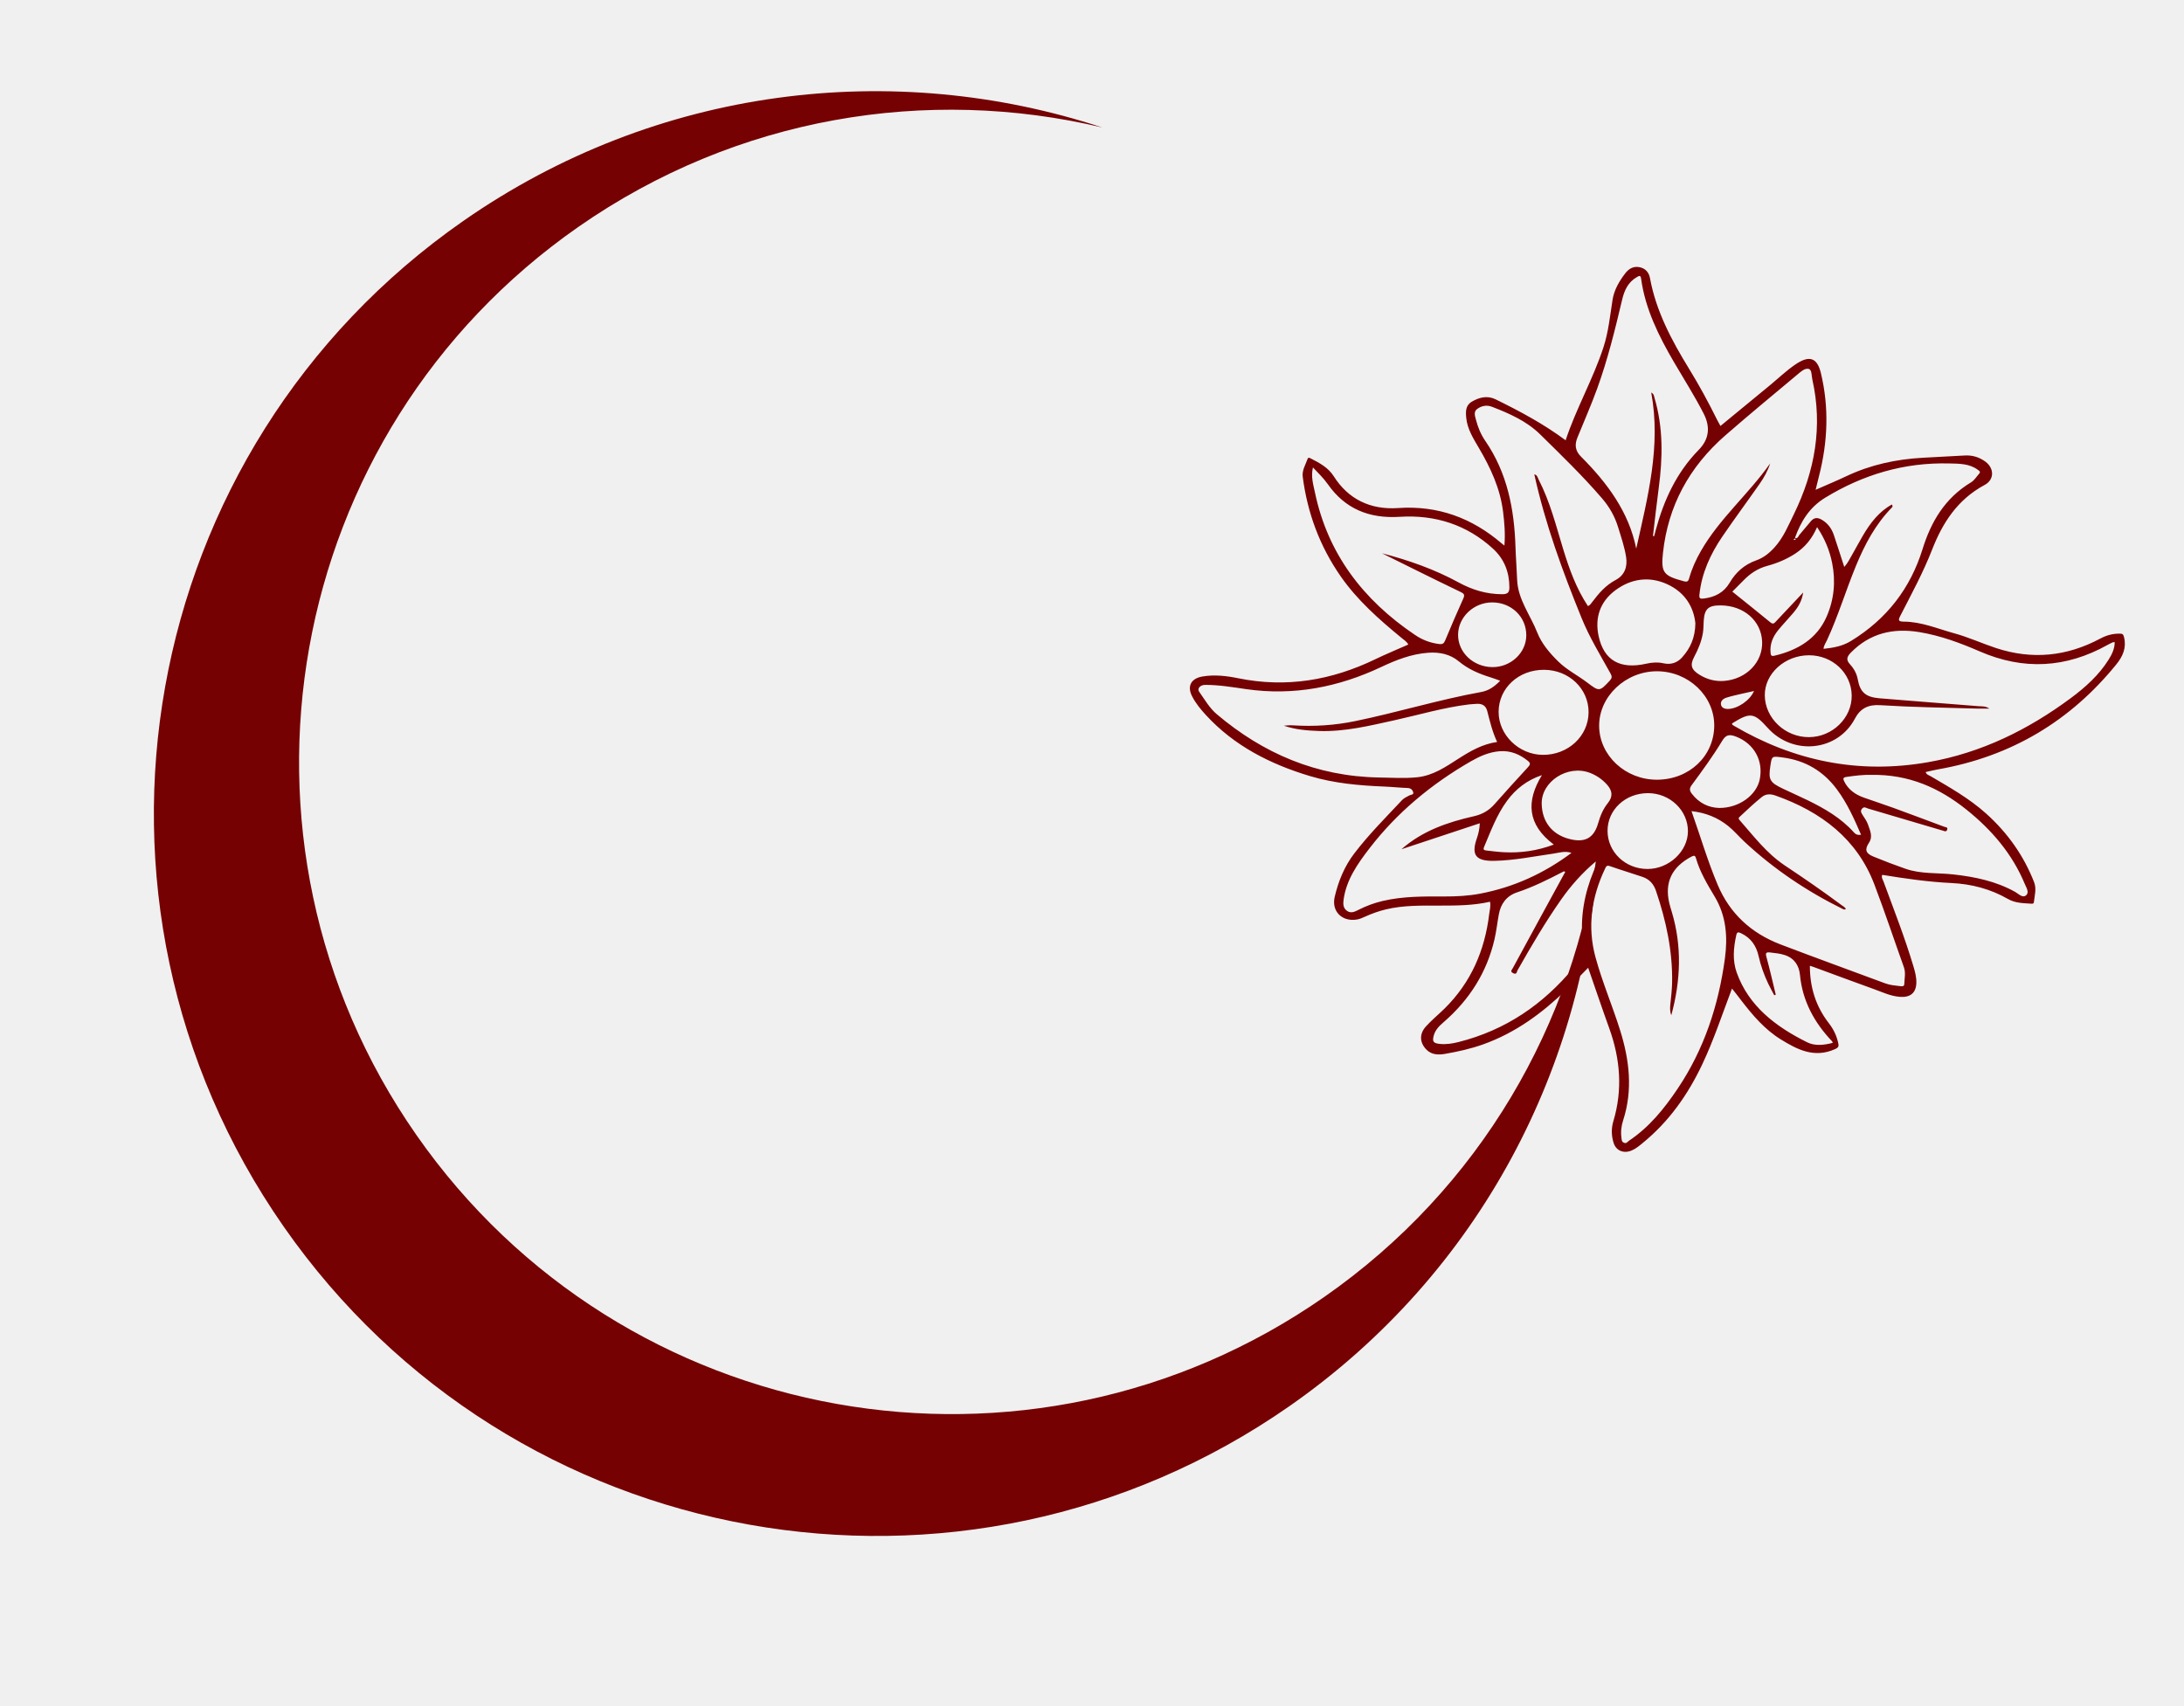
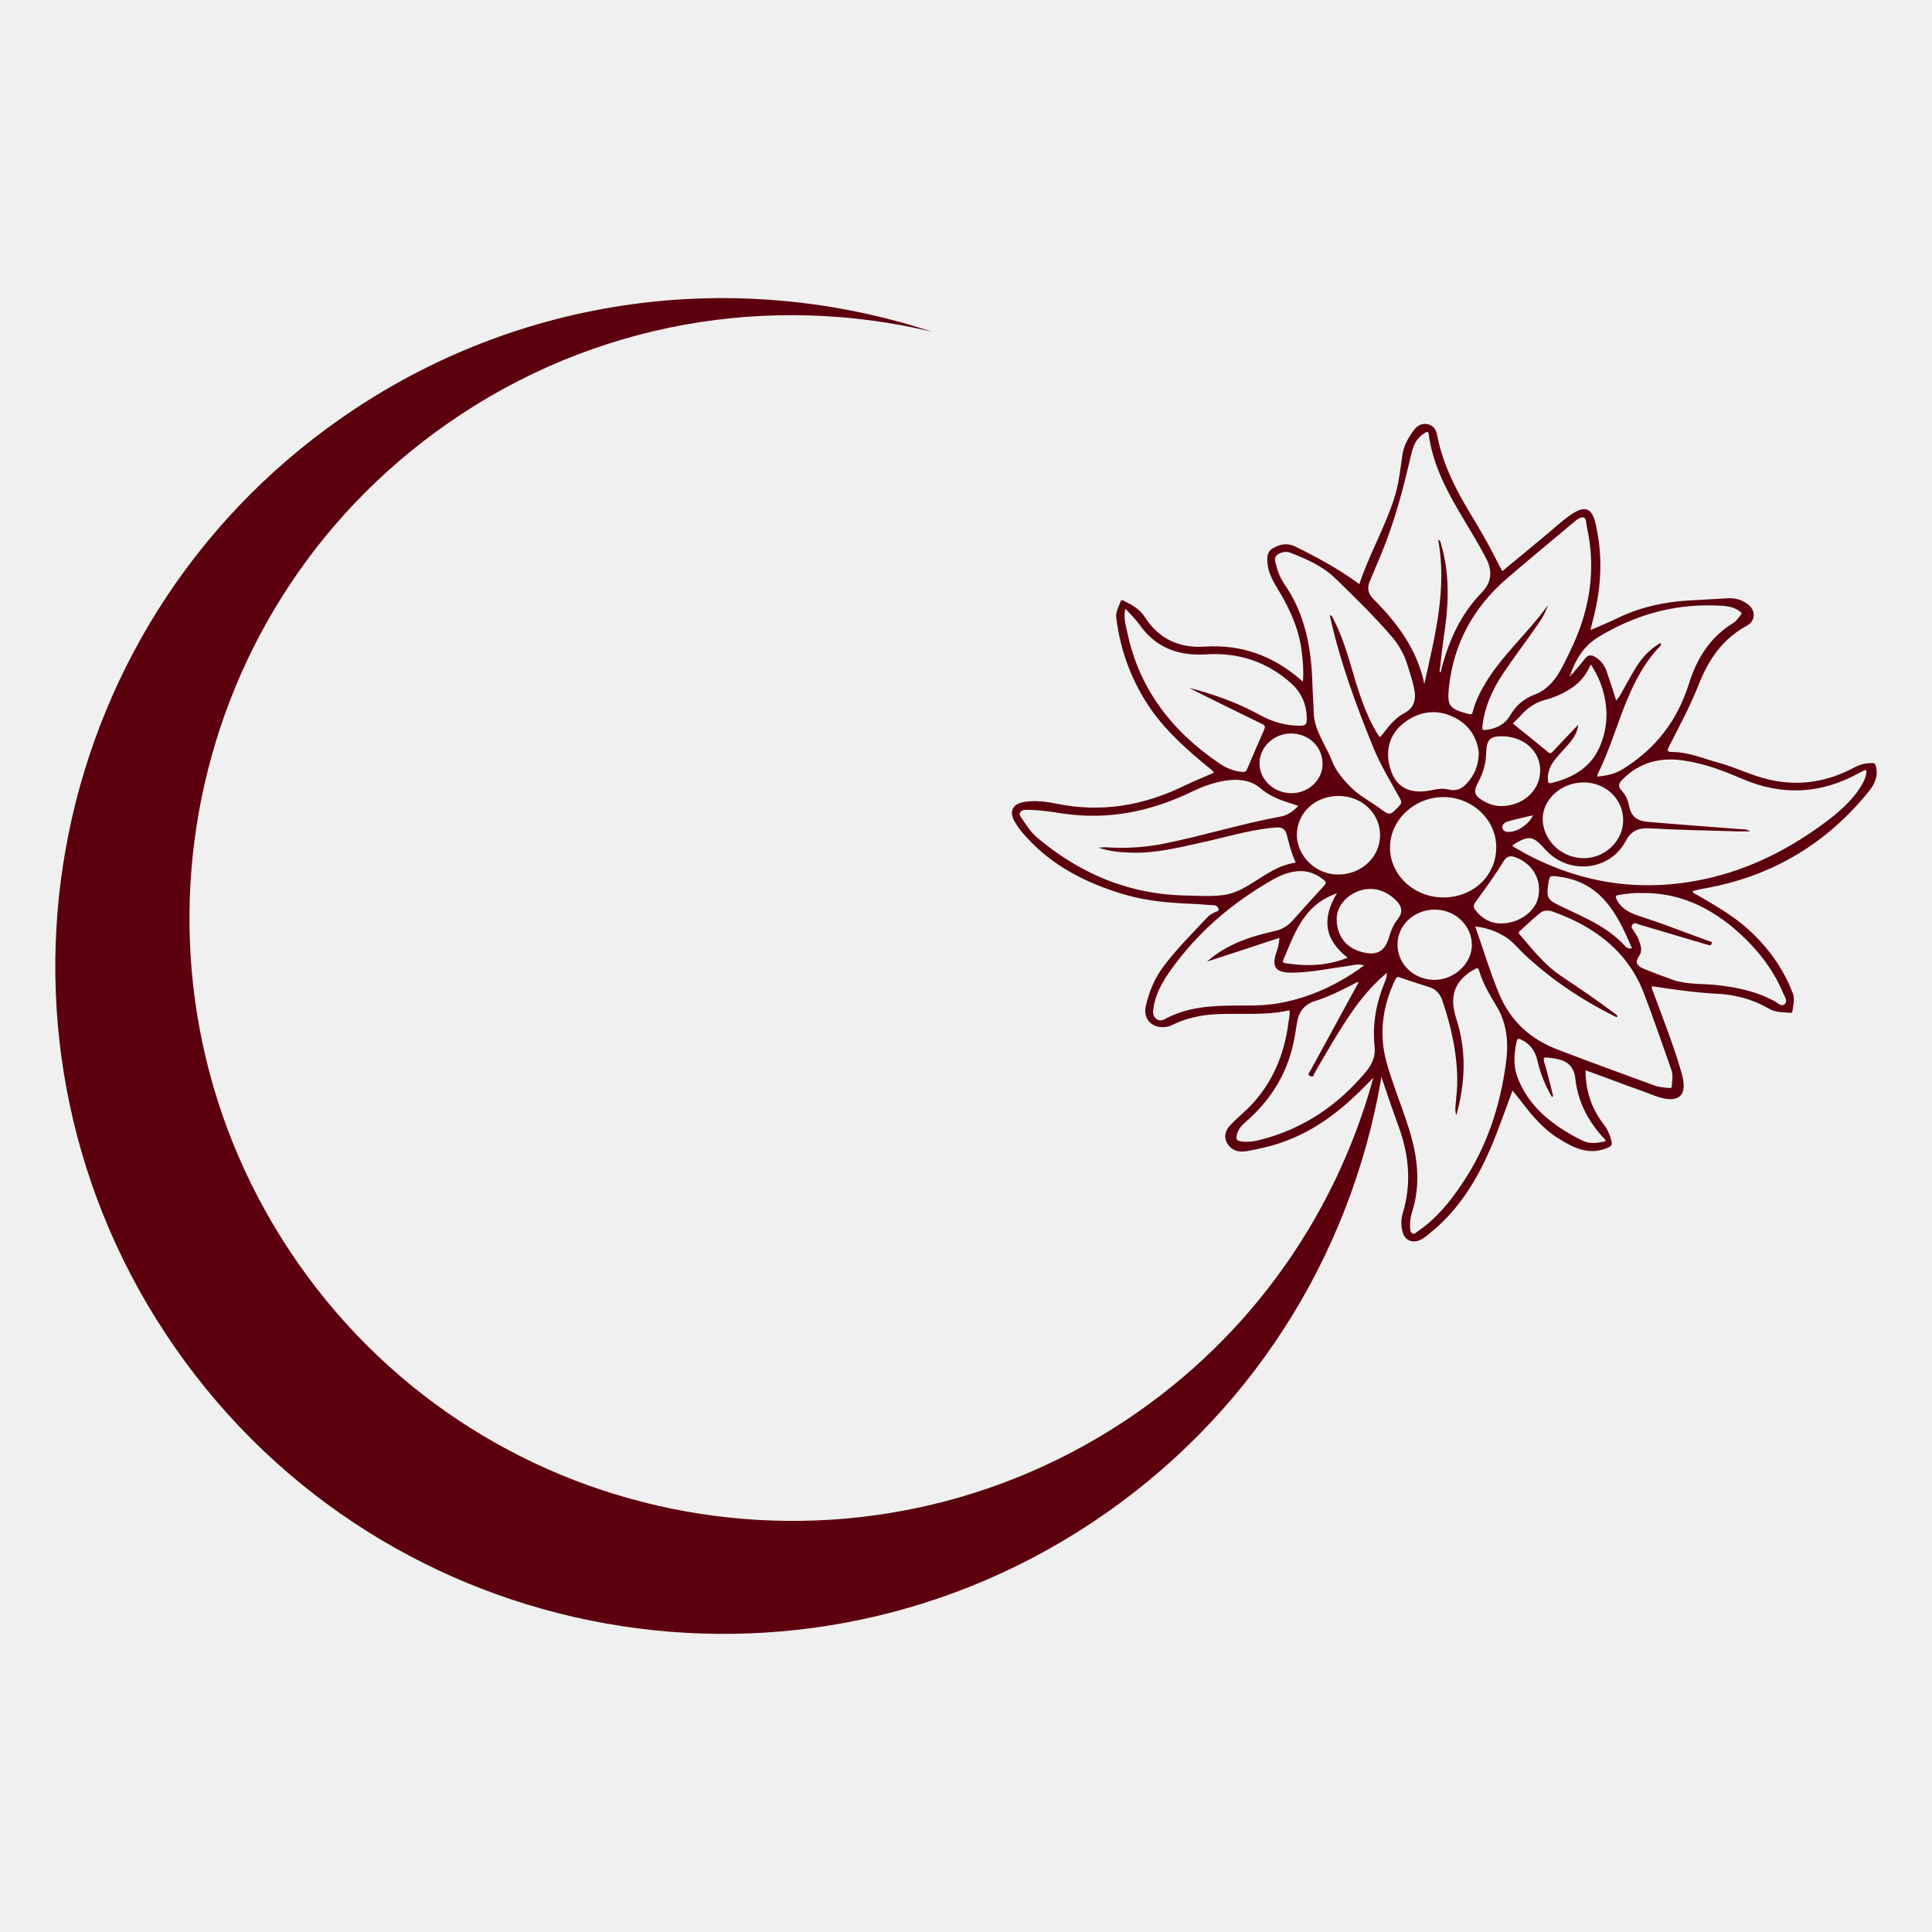
- <svg xmlns="http://www.w3.org/2000/svg" version="1.1" x="0px" y="0px" viewBox="160 145 730 570" style="enable-background:new 160 145 730 570;" xml:space="preserve">
-   <style type="text/css">
- 	.st0{opacity:0;fill:#750102;}
- 	.st1{display:none;}
- 	.st2{fill:#750102;}
- </style>
-   <g id="Layer_1">
-     <rect class="st0" width="1080" height="1080" />
-     <g class="st1">
- 	</g>
-     <rect x="-502.06" y="359.89" style="fill:none;" width="6.13" height="0" />
-     <g class="st1">
- 	</g>
-   </g>
-   <g id="Layer_2">
-     <g class="st1">
- 	</g>
-     <g>
-       <path class="st2" d="M602.66,578.52c-98.77,68.85-234.65,44.6-303.51-54.16s-44.6-234.65,54.16-303.51    c53.04-36.98,116.79-47.09,175.12-33.24c-69.65-22.88-148.83-13.88-213.61,31.27c-109.39,76.26-136.25,226.76-59.99,336.16    S481.6,691.3,591,615.04c63.9-44.55,99.63-114.44,103.1-186.66C686.31,486.9,654.92,542.1,602.66,578.52z" />
-     </g>
-     <g>
-       <g>
-         <path class="st2" d="M738.92,475.45c-3.33,8.76-6.12,17.28-9.98,25.41c-4.76,10.04-11.05,19.05-19.96,26.29     c-1.16,0.95-2.3,1.92-3.74,2.49c-2.59,1.02-5.05-0.01-5.87-2.53c-0.78-2.4-0.83-4.91-0.12-7.27c3.17-10.53,2.34-20.85-1.36-31.11     c-2.4-6.64-4.65-13.33-7.05-20.23c-2.54,2.57-4.88,5.04-7.34,7.4c-8.03,7.75-16.92,14.35-27.82,18.23     c-4.13,1.47-8.4,2.41-12.71,3.16c-2.26,0.39-4.54,0.32-6.28-1.52c-2.18-2.31-2.34-5.15-0.04-7.69c1.9-2.1,4.13-3.92,6.16-5.91     c8.97-8.83,13.48-19.56,14.95-31.57c0.17-1.36,0.57-2.71,0.28-4.17c-5.52,1.26-11.1,1.29-16.69,1.29     c-6.06,0-12.13-0.16-18.08,1.26c-2.47,0.59-4.81,1.44-7.1,2.48c-0.83,0.38-1.7,0.76-2.6,0.91c-5,0.84-8.6-2.75-7.44-7.62     c1.23-5.17,3.2-10.09,6.52-14.44c4.84-6.35,10.51-12.02,15.99-17.86c0.68-0.73,1.61-1.09,2.46-1.57     c0.49-0.27,1.54-0.17,1.26-1.08c-0.24-0.78-0.79-1.35-1.88-1.39c-2.59-0.09-5.17-0.38-7.76-0.48c-8.4-0.34-16.75-1.08-24.81-3.49     c-13.42-4.01-25.45-10.2-34.81-20.39c-1.79-1.94-3.47-3.99-4.66-6.33c-1.69-3.32-0.38-5.92,3.46-6.58     c3.99-0.69,8.03-0.22,11.91,0.57c16.15,3.3,31.3,0.69,45.83-6.32c3.61-1.74,7.33-3.27,11.09-4.94c-0.51-0.97-1.46-1.55-2.28-2.23     c-7.51-6.16-14.74-12.56-20.27-20.48c-7.08-10.16-11.18-21.32-12.74-33.34c-0.29-2.19,0.92-4.01,1.6-5.95     c0.22-0.62,0.61-0.44,1.08-0.2c2.97,1.54,5.82,3.01,7.71,5.99c4.8,7.57,12.16,11.23,21.45,10.59     c13.49-0.93,24.79,3.39,34.62,11.79c0.24,0.21,0.5,0.4,0.95,0.75c0.32-3.9,0.01-7.61-0.45-11.32c-0.95-7.69-4.13-14.6-8.08-21.3     c-1.86-3.16-3.87-6.33-4.23-10.07c-0.2-2.03-0.28-4.15,1.85-5.4c2.47-1.46,5.19-2.15,7.95-0.8c8.15,3.99,16.11,8.26,23.42,13.7     c3.5-10.61,9.16-20.42,12.63-31.04c1.7-5.21,2.21-10.57,3.05-15.91c0.52-3.28,2.19-6.17,4.24-8.85c1.11-1.45,2.6-2.43,4.6-2.1     c2.16,0.36,3.34,1.79,3.69,3.75c2.01,10.95,7.18,20.69,13.01,30.18c3.44,5.6,6.56,11.34,9.45,17.2c0.31,0.62,0.66,1.21,1.08,1.98     c5.53-4.55,10.93-9.01,16.35-13.45c2.91-2.39,5.61-5.02,8.76-7.15c4.56-3.09,7.2-2.28,8.45,2.88     c2.79,11.55,2.32,23.08-0.64,34.55c-0.36,1.38-0.68,2.78-1.11,4.51c3.7-1.63,7.09-3.04,10.39-4.6     c7.99-3.77,16.48-5.61,25.34-6.11c4.72-0.27,9.44-0.5,14.16-0.76c2.58-0.14,4.88,0.59,6.87,2.07c2.98,2.21,3.01,6.02-0.24,7.76     c-9.13,4.9-14.1,12.71-17.58,21.63c-2.97,7.61-6.88,14.81-10.61,22.09c-0.74,1.44-0.81,1.98,1.17,1.99     c5.9,0.03,11.25,2.37,16.78,3.88c4.79,1.31,9.29,3.38,13.99,4.94c12.09,3.99,23.71,2.81,34.8-3.12c2.03-1.09,4.08-1.69,6.43-1.69     c1.05,0,1.33,0.13,1.59,1.19c0.86,3.53-0.39,6.39-2.6,9.11c-15.25,18.78-34.96,30.78-59.74,35.1c-1.3,0.23-2.58,0.56-3.97,0.87     c0.25,0.88,1.11,1.06,1.72,1.42c6.45,3.78,12.95,7.47,18.5,12.46c7.21,6.48,12.57,14.1,16.02,22.91     c0.88,2.25,0.17,4.47-0.07,6.71c-0.06,0.56-0.5,0.52-0.88,0.5c-2.69-0.19-5.31-0.15-7.85-1.61c-5.72-3.28-12.09-4.98-18.75-5.29     c-7.79-0.37-15.47-1.48-23.21-2.74c-0.36,0.89,0.18,1.55,0.42,2.2c3.46,9.42,7.15,18.77,10.01,28.38     c0.54,1.81,1.04,3.65,0.98,5.56c-0.11,3.33-2.02,4.91-5.52,4.64c-3.12-0.24-5.87-1.58-8.71-2.6c-6.77-2.43-13.5-4.95-20.25-7.43     c-0.3-0.11-0.6-0.19-1.11-0.35c-0.02,7.15,1.96,13.54,6.33,19.18c1.58,2.03,2.6,4.17,3.14,6.61c0.24,1.11,0.14,1.52-1.07,2.07     c-6.9,3.1-12.58,0.16-18.05-3.21c-5.43-3.34-9.45-8.09-13.23-12.99C741.11,478.21,740.12,476.97,738.92,475.45z M738.89,386.94     c0.06,0.11,0.09,0.25,0.17,0.33c0.14,0.13,0.31,0.23,0.48,0.33c20.03,11.76,41.62,16.28,64.95,12.18     c17.84-3.13,33.45-10.88,47.61-21.37c4.94-3.66,9.47-7.74,12.71-12.92c1.11-1.77,2.02-3.64,2.03-5.83     c-0.29,0.02-0.5-0.02-0.65,0.05c-0.6,0.27-1.19,0.56-1.76,0.88c-13.85,7.73-28.05,8.53-42.73,2.15     c-6.46-2.81-13.09-5.27-20.15-6.44c-8.87-1.47-16.61,0.43-22.89,6.84c-1.35,1.38-1.68,2.41-0.31,3.91     c1.31,1.43,2.25,3.1,2.6,5.02c0.77,4.28,2.59,5.96,7.25,6.35c11.07,0.92,22.16,1.76,33.23,2.65c1.04,0.08,2.18-0.1,3.51,0.8     c-1.78,0-3.11,0.03-4.44-0.01c-10.71-0.31-21.42-0.47-32.12-1.14c-3.86-0.24-6.56,1.05-8.36,4.47     c-5.79,10.99-20.75,12.52-29.21,3.08c-4.52-5.04-5.8-5.21-11.66-1.58C739.05,386.75,738.98,386.85,738.89,386.94z M718.63,484.36     c-0.49-1.25-0.44-2.47-0.31-3.72c0.24-2.37,0.53-4.75,0.58-7.14c0.2-10.54-2-20.72-5.39-30.71c-0.77-2.27-2.16-3.87-4.5-4.67     c-3.62-1.23-7.29-2.32-10.9-3.59c-1.04-0.37-1.25,0.07-1.58,0.76c-4.57,9.58-6.03,19.46-3.22,29.75     c2.26,8.27,5.65,16.2,8.22,24.38c3.11,9.94,4.28,19.95,1.01,30.06c-0.64,1.98-0.85,3.91-0.56,5.94c0.09,0.63,0.01,1.2,0.79,1.56     c0.88,0.4,1.2-0.3,1.68-0.63c6.82-4.56,11.76-10.7,16.19-17.26c9-13.33,13.77-28.05,15.9-43.61c0.98-7.18,0.48-14.27-3.36-20.68     c-2.49-4.17-4.98-8.29-6.31-12.94c-0.26-0.9-0.63-0.97-1.5-0.51c-6.54,3.45-9.04,8.6-7.42,15.51c0.23,0.98,0.54,1.94,0.83,2.91     C722.26,461.32,721.77,472.86,718.63,484.36z M661.44,372.56c-1.25-0.44-2.22-0.84-3.23-1.14c-3.88-1.19-7.49-2.74-10.63-5.36     c-2.84-2.38-6.41-3.14-10.24-2.86c-5.62,0.42-10.66,2.4-15.64,4.75c-14.28,6.74-29.31,9.71-45.24,7.4     c-4.54-0.66-9.05-1.42-13.66-1.41c-1.57,0-2.75,1.2-1.99,2.27c1.85,2.6,3.42,5.44,5.93,7.56c15.46,13.07,33.27,20.79,54.3,21.13     c4.19,0.07,8.4,0.35,12.58-0.07c5.38-0.54,9.61-3.49,13.9-6.24c3.92-2.51,7.92-4.85,12.9-5.57c-1.6-3.39-2.42-6.87-3.31-10.34     c-0.47-1.84-1.76-2.56-3.7-2.39c-0.79,0.07-1.6,0.08-2.39,0.18c-8.47,1.02-16.61,3.46-24.9,5.29c-8.29,1.83-16.55,3.87-25.18,3.6     c-4.02-0.13-7.99-0.48-11.81-1.77c1.06-0.13,2.11-0.19,3.15-0.12c6.95,0.44,13.85-0.01,20.65-1.41     c14.16-2.91,27.97-7.17,42.22-9.75C657.7,375.84,659.55,374.47,661.44,372.56z M725.38,416.14c2.97,8.36,5.39,16.7,8.79,24.72     c3.99,9.41,11.05,16.05,20.97,19.84c11.64,4.45,23.36,8.68,35.04,13.03c1.64,0.61,3.36,0.72,5.08,0.93     c0.66,0.08,1.23,0.06,1.25-0.76c0.06-1.87,0.53-3.73-0.14-5.6c-3.3-9.21-6.38-18.49-9.86-27.64     c-5.74-15.1-17.61-24.28-33.12-29.75c-1.54-0.54-3.1-0.61-4.51,0.52c-2.54,2.04-4.89,4.27-7.26,6.48     c-0.39,0.37-0.71,0.62-0.19,1.2c4.72,5.36,9.01,11.1,15.15,15.2c6.42,4.28,12.78,8.64,18.94,13.24c0.52,0.39,1.22,0.66,1.44,1.37     c-0.45,0.19-0.74,0.07-1.05-0.08c-12.12-5.98-23.12-13.42-32.85-22.49c-1.85-1.72-3.46-3.67-5.44-5.26     C734.13,418.29,730.12,416.67,725.38,416.14z M690.77,347.61c0.71-0.31,1.05-0.86,1.43-1.37c2.17-2.87,4.43-5.56,7.84-7.37     c2.99-1.58,3.99-4.42,3.49-7.63c-0.53-3.43-1.67-6.72-2.69-10.04c-1.08-3.53-2.86-6.71-5.34-9.59     c-6.44-7.49-13.55-14.37-20.61-21.32c-4.59-4.52-10.29-7.03-16.21-9.32c-1.76-0.68-3.49-0.31-4.91,0.72     c-1.34,0.97-0.73,2.45-0.41,3.7c0.63,2.45,1.6,4.81,3.05,6.92c7.45,10.83,9.74,22.95,10.14,35.55c0.12,3.64,0.41,7.28,0.55,10.92     c0.24,6.6,4.44,11.82,6.74,17.69c1.43,3.64,4.15,6.87,7.09,9.73c2.85,2.78,6.49,4.59,9.65,7c3.96,3.02,4.07,2.98,7.47-0.66     c0.77-0.83,0.83-1.39,0.27-2.4c-3.38-6.1-7.03-12.04-9.67-18.53c-6.38-15.69-12.17-31.51-15.81-48.05     c1.01,0.22,1.13,1.12,1.47,1.8c3.84,7.44,5.81,15.47,8.23,23.36C684.56,335.28,686.87,341.73,690.77,347.61z M751.66,299.93     c-0.78,2.5-2.07,4.75-3.56,6.88c-4.1,5.87-8.38,11.64-12.41,17.55c-4.03,5.92-6.91,12.28-7.66,19.39     c-0.13,1.26,0.2,1.48,1.43,1.33c3.8-0.47,6.77-2.03,8.68-5.29c2.02-3.45,4.86-6.05,8.88-7.47c2.47-0.87,4.44-2.48,6.15-4.38     c2.94-3.26,4.54-7.2,6.41-11.01c7.06-14.43,9.74-29.4,6.18-45.13c-0.28-1.24-0.11-3.23-1.22-3.49c-1.31-0.32-2.71,1.01-3.87,1.98     c-8.02,6.72-16.1,13.37-23.97,20.24c-12.15,10.61-19.13,23.62-20.84,39.16c-0.74,6.7,0.1,7.78,6.92,9.6     c1.3,0.35,1.56-0.05,1.85-1.08c0.89-3.16,2.25-6.15,3.9-9.03C734.71,318.37,744.52,310.1,751.66,299.93z M712.5,324.16     c0.13,0.03,0.27,0.05,0.4,0.08c0.17-0.65,0.34-1.31,0.51-1.96c2.69-9.98,6.88-19.24,14.41-26.93c3.5-3.58,3.89-7.65,1.66-12.03     c-3-5.89-6.57-11.47-9.91-17.19c-5.15-8.83-9.66-17.88-11.04-28.03c-0.17-1.22-0.71-0.88-1.42-0.47     c-3.02,1.76-4.2,4.53-4.93,7.63c-2.35,9.92-4.78,19.83-8.26,29.46c-2.02,5.58-4.42,11.02-6.66,16.53     c-0.96,2.35-0.82,4.38,1.18,6.38c8.79,8.8,16,18.49,18.47,30.76c3.81-17.16,8.34-34.21,5.01-52.19c0.95,0.55,0.92,1.21,1.09,1.78     c2.94,9.93,2.77,19.99,1.42,30.11C713.71,313.44,713.14,318.8,712.5,324.16z M628.44,428.88c7-6.16,15.43-9.05,24.29-11.05     c2.75-0.62,4.98-1.93,6.8-4c3.7-4.2,7.49-8.34,11.28-12.47c0.71-0.78,0.79-1.29-0.09-2c-2.74-2.21-5.79-3.53-9.48-3.24     c-3.55,0.28-6.65,1.68-9.62,3.38c-13.22,7.62-24.64,17.12-33.78,28.96c-4.05,5.25-7.85,10.63-8.75,17.31     c-0.19,1.44-0.15,2.84,1.2,3.75c1.27,0.86,2.51,0.27,3.72-0.35c2.58-1.32,5.3-2.33,8.15-3c6.79-1.6,13.73-1.52,20.65-1.5     c4,0.01,7.98-0.19,11.91-0.94c11.28-2.15,21.33-6.75,30.55-13.63c-2.22-0.75-4.14-0.03-6.05,0.24     c-6.58,0.94-13.1,2.29-19.78,2.42c-6.21,0.12-7.76-1.97-5.78-7.6c0.54-1.55,0.88-3.12,0.96-4.96     C645.76,423.14,637.1,426.01,628.44,428.88z M598.85,301.25c-0.75,3.1,0.14,5.84,0.71,8.56c4.25,20.11,15.86,35.62,33.4,47.43     c2.46,1.66,5.07,2.67,8.04,3.04c1.16,0.15,1.62-0.17,2.03-1.16c1.97-4.72,3.98-9.43,6.1-14.1c0.53-1.17,0.21-1.6-0.88-2.12     c-4.92-2.35-9.8-4.77-14.69-7.18c-3.89-1.91-7.76-3.85-11.64-5.77c8.96,2.32,17.58,5.36,25.63,9.75     c4.5,2.46,9.29,3.94,14.59,3.93c1.96,0,2.37-0.74,2.37-2.31c-0.01-5.01-1.67-9.43-5.5-12.93c-8.67-7.93-19.22-11.38-31.14-10.63     c-10.33,0.65-18.32-2.74-24.03-10.88C602.44,304.89,600.69,303.19,598.85,301.25z M792.37,313.64c0.32,0.58,0.21,0.79,0.02,0.98     c-5.57,5.68-9.13,12.46-12.06,19.58c-3.39,8.24-5.94,16.78-9.7,24.89c-0.4,0.87-1.04,1.68-1.11,2.8c3.3-0.34,6.34-0.9,9.14-2.61     c12.11-7.4,19.93-17.75,23.95-30.72c2.83-9.13,7.45-17.04,16.2-22.32c1.14-0.69,1.78-1.85,2.64-2.8     c0.67-0.74,0.23-0.95-0.36-1.39c-2.83-2.11-6.21-2.05-9.52-2.13c-15.12-0.39-28.84,3.74-41.48,11.44     c-5.28,3.22-8.14,7.94-10.09,13.34c-0.02,0.04,0.18,0.15,0.29,0.24c0.72-0.08,0.81-0.75,1.16-1.16c1.3-1.51,2.57-3.04,3.85-4.57     c1.08-1.29,2.31-1.27,3.69-0.44c2.01,1.2,3.25,2.95,3.96,5.04c1.18,3.5,2.3,7.03,3.49,10.7c1.13-1.21,1.77-2.59,2.52-3.88     c2.49-4.29,4.58-8.8,7.96-12.59C788.48,316.32,790.22,314.82,792.37,313.64z M683.18,436.46c-0.41-0.34-0.62-0.12-0.84,0     c-4.95,2.57-9.92,5.06-15.28,6.84c-3.56,1.19-5.45,3.89-6.08,7.35c-0.51,2.78-0.81,5.6-1.45,8.36     c-2.54,10.94-8.29,20.15-17.04,27.71c-1.44,1.24-2.74,2.55-3.25,4.41c-0.56,2.03-0.19,2.61,2.07,2.83     c2.08,0.2,4.11-0.11,6.12-0.61c15.93-4,28.43-12.68,38.51-24.82c2.33-2.8,3.38-5.68,3.03-9.21c-0.78-7.96,0.62-15.64,3.69-23.07     c0.41-0.99,0.91-1.97,0.74-3.3c-4.57,3.86-8.31,8.08-11.56,12.7c-5.36,7.64-10.05,15.67-14.63,23.74     c-0.24,0.43-0.2,1.55-1.45,0.91c-1.13-0.58-0.41-1.1-0.12-1.65c3.15-5.8,6.31-11.6,9.46-17.4     C677.8,446.3,680.5,441.37,683.18,436.46z M785.47,404.02c-2.45-0.08-5.35,0.25-8.25,0.68c-1.18,0.17-1.25,0.56-0.82,1.45     c1.33,2.75,3.66,4.42,6.55,5.46c3.29,1.18,6.63,2.24,9.91,3.44c5.7,2.08,11.38,4.22,17.06,6.34c0.43,0.16,1.18,0.08,0.94,0.89     c-0.24,0.81-0.8,0.64-1.39,0.4c-0.24-0.1-0.51-0.14-0.76-0.22c-8.11-2.4-16.22-4.81-24.34-7.19c-0.61-0.18-1.25-0.77-1.95,0.01     c-0.75,0.84-0.26,1.47,0.18,2.19c0.64,1.03,1.4,2.03,1.77,3.14c0.66,1.98,1.74,3.99,0.32,6.13c-1.5,2.26-1.11,3.53,1.51,4.6     c3.53,1.45,7.1,2.81,10.71,4.07c5.16,1.8,10.65,1.3,15.99,1.89c7.26,0.8,14.28,2.28,20.66,5.84c1.15,0.64,2.44,2.15,3.65,1.15     c1.18-0.99,0.07-2.6-0.45-3.86c-4.14-9.94-10.97-18-19.55-24.85C808.16,408.36,798.06,403.81,785.47,404.02z M713.86,405.64     c10.75-0.03,19.06-7.88,19.12-18.07c0.06-9.91-8.63-18.17-19.14-18.18c-10.48-0.01-19.39,8.41-19.33,18.28     C694.58,397.57,703.3,405.67,713.86,405.64z M726.68,353.37c-0.56-5.45-3.45-10.37-9.45-13.1c-6.05-2.75-12.08-1.81-17.25,2.01     c-5.2,3.84-6.96,9.28-5.65,15.33c1.79,8.23,7.22,11.21,15.93,9.25c1.86-0.42,3.82-0.57,5.73-0.14c2.54,0.57,4.64-0.18,6.25-1.97     C724.98,361.7,726.6,358.19,726.68,353.37z M739.03,342.77c4.24,3.41,8.51,6.81,12.72,10.27c0.93,0.77,1.32,0.27,1.88-0.33     c2.9-3.1,5.82-6.19,9.08-9.65c-0.44,2.97-1.77,5.01-3.38,6.9c-1.62,1.92-3.38,3.73-4.96,5.67c-1.79,2.2-2.84,4.67-2.56,7.53     c0.08,0.77,0.13,1.31,1.29,1.03c7.91-1.87,14.22-5.69,17.44-13.05c2.52-5.76,3.08-11.79,1.85-17.94c-0.84-4.2-2.45-8.12-5.03-12     c-1.64,3.79-3.97,6.68-7.27,8.84c-2.87,1.88-6.03,3.21-9.36,4.11c-3.21,0.86-5.73,2.58-7.94,4.83     C741.57,340.24,740.33,341.47,739.03,342.77z M660.91,382.92c-0.04,7.72,6.75,14.35,14.76,14.41     c8.46,0.07,15.27-6.26,15.31-14.23c0.04-7.86-6.54-14.15-14.84-14.2C667.62,368.84,660.95,374.99,660.91,382.92z M764.68,391.41     c7.83-0.05,14.36-6.45,14.25-13.95c-0.11-7.49-6.42-13.42-14.27-13.42c-8.09,0-14.88,6.17-14.78,13.43     C749.97,385.11,756.72,391.46,764.68,391.41z M710.69,435.48c7.14,0,13.47-5.89,13.5-12.57c0.03-7.02-6.01-12.79-13.38-12.78     c-7.55,0.01-13.5,5.57-13.49,12.61C697.33,429.81,703.27,435.48,710.69,435.48z M753.55,477.51c-0.17,0.06-0.35,0.11-0.52,0.17     c-0.66-1.27-1.36-2.53-1.98-3.81c-1.42-2.98-2.52-6.07-3.24-9.27c-0.75-3.37-2.49-6.04-5.86-7.64c-0.89-0.42-1.35-0.49-1.6,0.63     c-0.92,4.18-1.32,8.4,0.13,12.48c3.99,11.21,12.98,18.08,23.57,23.35c2.59,1.29,5.64,0.95,8.54,0.18     c-0.11-0.28-0.13-0.41-0.2-0.49c-6.03-6.34-9.92-13.58-10.75-22.2c-0.29-3.02-1.75-5.54-5.06-6.65     c-1.58-0.53-3.24-0.67-4.89-0.87c-1.43-0.18-1.62,0.21-1.26,1.51C751.57,469.08,752.53,473.31,753.55,477.51z M735.14,347.37     c-4.11-0.03-5.4,1.13-5.67,5.09c-0.09,1.38-0.06,2.77-0.28,4.13c-0.46,2.8-1.55,5.42-2.9,7.96c-1.49,2.8-0.99,4.31,1.8,6.03     c2.48,1.52,5.22,2.26,8.14,2.04c7.53-0.57,13.05-6.33,12.76-13.16C748.7,352.52,742.87,347.42,735.14,347.37z M675.31,413.67     c0.11,5.93,3.36,10.16,8.99,11.71c5.36,1.47,8.42-0.12,9.88-5.2c0.7-2.44,1.62-4.71,3.27-6.77c1.73-2.17,1.51-4.11-0.34-6.16     c-1.57-1.74-3.49-3.08-5.75-3.93C683.97,400.55,675.18,406.23,675.31,413.67z M670.16,357.38c0.02-6.18-4.96-11-11.38-11.01     c-6.19-0.02-11.4,4.93-11.42,10.84c-0.02,5.9,5.09,10.72,11.44,10.79C664.97,368.07,670.15,363.22,670.16,357.38z M734.68,415.08     c6.59,0.03,12.43-4.26,13.51-9.55c1.28-6.25-1.86-11.93-7.88-14.28c-2.31-0.9-3.44-0.64-4.67,1.4     c-3.1,5.14-6.67,9.99-10.23,14.84c-0.82,1.12-0.64,1.89,0.07,2.82C727.87,413.44,731.11,415.01,734.68,415.08z M675.39,404.11     c-5.02,1.68-8.77,4.64-11.67,8.59c-3.48,4.74-5.44,10.16-7.68,15.45c-0.43,1.01,0.19,1.08,0.85,1.16     c1.91,0.22,3.83,0.47,5.75,0.57c5.62,0.29,11.07-0.44,16.72-2.56C670.45,420.64,670.05,412.83,675.39,404.11z M782.06,424.05     c-2.3-5.35-4.62-10.52-8.07-15.17c-4.46-6.02-10.44-9.69-18.22-10.69c-3.53-0.45-3.52-0.52-4.02,2.78     c-0.72,4.67-0.23,5.58,4.25,7.7c2.67,1.26,5.37,2.47,8.03,3.75c5.82,2.82,11.35,6.03,15.64,10.83     C780.21,423.88,780.86,424.21,782.06,424.05z M746.28,375.99c-1.48,0.33-2.7,0.58-3.91,0.87c-1.8,0.43-3.62,0.8-5.38,1.37     c-1.02,0.33-1.93,1.12-1.77,2.22c0.16,1.14,1.19,1.56,2.39,1.54C740.74,381.94,744.91,379.18,746.28,375.99z M759.83,325.53     c0.14-0.1,0.28-0.2,0.43-0.3c-0.09-0.08-0.2-0.24-0.26-0.22c-0.18,0.05-0.34,0.17-0.51,0.27     C759.58,325.35,759.68,325.42,759.83,325.53z" />
-       </g>
-     </g>
-     <g>
- 	</g>
-   </g>
+ <svg xmlns="http://www.w3.org/2000/svg" viewBox="219.81 67.68 698.66 698.66">
+   <style>path{fill:#5C000E}@media (prefers-color-scheme:dark){path{fill:#FFFFFF}}</style>
+   <path d="M719.78,451.12c-0.6-0.5-1-1-1.3-1.7c-11.8,50.5-41.6,97.1-87.5,129.1c-98.8,68.8-234.7,44.6-303.5-54.2 s-44.6-234.7,54.2-303.5c53-37,116.8-47.1,175.1-33.2c-69.7-22.9-148.8-13.9-213.6,31.3c-109.4,76.3-136.2,226.8-60,336.2 s226.8,136.3,336.2,60c56.7-39.5,91.2-99,100.7-162.4C719.78,452.02,719.78,451.62,719.78,451.12z" />
+   <path d="M766.78,462.02c-3.3,8.8-6.1,17.3-10,25.4c-4.8,10-11,19.1-20,26.3c-1.2,1-2.3,1.9-3.7,2.5 c-2.6,1-5,0-5.9-2.5c-0.8-2.4-0.8-4.9-0.1-7.3c3.2-10.5,2.3-20.9-1.4-31.1c-2.4-6.6-4.7-13.3-7-20.2c-2.5,2.6-4.9,5-7.3,7.4 c-8,7.8-16.9,14.4-27.8,18.2c-4.1,1.5-8.4,2.4-12.7,3.2c-2.3,0.4-4.5,0.3-6.3-1.5c-2.2-2.3-2.3-5.1,0-7.7 c1.9-2.1,4.1-3.9,6.2-5.9c9-8.8,13.5-19.6,15-31.6c0.2-1.4,0.6-2.7,0.3-4.2c-5.5,1.3-11.1,1.3-16.7,1.3 c-6.1,0-12.1-0.2-18.1,1.3c-2.5,0.6-4.8,1.4-7.1,2.5c-0.8,0.4-1.7,0.8-2.6,0.9c-5,0.8-8.6-2.8-7.4-7.6 c1.2-5.2,3.2-10.1,6.5-14.4c4.8-6.4,10.5-12,16-17.9c0.7-0.7,1.6-1.1,2.5-1.6c0.5-0.3,1.5-0.2,1.3-1.1 c-0.2-0.8-0.8-1.4-1.9-1.4c-2.6-0.1-5.2-0.4-7.8-0.5c-8.4-0.3-16.8-1.1-24.8-3.5c-13.4-4-25.5-10.2-34.8-20.4 c-1.8-1.9-3.5-4-4.7-6.3c-1.7-3.3-0.4-5.9,3.5-6.6c4-0.7,8-0.2,11.9,0.6c16.2,3.3,31.3,0.7,45.8-6.3c3.6-1.7,7.3-3.3,11.1-4.9 c-0.5-1-1.5-1.5-2.3-2.2c-7.5-6.2-14.7-12.6-20.3-20.5c-7.1-10.2-11.2-21.3-12.7-33.3c-0.3-2.2,0.9-4,1.6-6 c0.2-0.6,0.6-0.4,1.1-0.2c3,1.5,5.8,3,7.7,6c4.8,7.6,12.2,11.2,21.5,10.6c13.5-0.9,24.8,3.4,34.6,11.8c0.2,0.2,0.5,0.4,1,0.8 c0.3-3.9,0-7.6-0.5-11.3c-1-7.7-4.1-14.6-8.1-21.3c-1.9-3.2-3.9-6.3-4.2-10.1c-0.2-2-0.3-4.1,1.8-5.4c2.5-1.5,5.2-2.1,8-0.8 c8.2,4,16.1,8.3,23.4,13.7c3.5-10.6,9.2-20.4,12.6-31c1.7-5.2,2.2-10.6,3-15.9c0.5-3.3,2.2-6.2,4.2-8.9 c1.1-1.4,2.6-2.4,4.6-2.1c2.2,0.4,3.3,1.8,3.7,3.8c2,10.9,7.2,20.7,13,30.2c3.4,5.6,6.6,11.3,9.5,17.2c0.3,0.6,0.7,1.2,1.1,2 c5.5-4.5,10.9-9,16.3-13.5c2.9-2.4,5.6-5,8.8-7.1c4.6-3.1,7.2-2.3,8.5,2.9c2.8,11.5,2.3,23.1-0.6,34.5 c-0.4,1.4-0.7,2.8-1.1,4.5c3.7-1.6,7.1-3,10.4-4.6c8-3.8,16.5-5.6,25.3-6.1c4.7-0.3,9.4-0.5,14.2-0.8c2.6-0.1,4.9,0.6,6.9,2.1 c3,2.2,3,6-0.2,7.8c-9.1,4.9-14.1,12.7-17.6,21.6c-3,7.6-6.9,14.8-10.6,22.1c-0.7,1.4-0.8,2,1.2,2c5.9,0,11.2,2.4,16.8,3.9 c4.8,1.3,9.3,3.4,14,4.9c12.1,4,23.7,2.8,34.8-3.1c2-1.1,4.1-1.7,6.4-1.7c1,0,1.3,0.1,1.6,1.2c0.9,3.5-0.4,6.4-2.6,9.1 c-15.2,18.8-35,30.8-59.7,35.1c-1.3,0.2-2.6,0.6-4,0.9c0.2,0.9,1.1,1.1,1.7,1.4c6.5,3.8,13,7.5,18.5,12.5 c7.2,6.5,12.6,14.1,16,22.9c0.9,2.2,0.2,4.5-0.1,6.7c-0.1,0.6-0.5,0.5-0.9,0.5c-2.7-0.2-5.3-0.1-7.8-1.6 c-5.7-3.3-12.1-5-18.8-5.3c-7.8-0.4-15.5-1.5-23.2-2.7c-0.4,0.9,0.2,1.5,0.4,2.2c3.5,9.4,7.2,18.8,10,28.4c0.5,1.8,1,3.6,1,5.6 c-0.1,3.3-2,4.9-5.5,4.6c-3.1-0.2-5.9-1.6-8.7-2.6c-6.8-2.4-13.5-5-20.2-7.4c-0.3-0.1-0.6-0.2-1.1-0.4c0,7.1,2,13.5,6.3,19.2 c1.6,2,2.6,4.2,3.1,6.6c0.2,1.1,0.1,1.5-1.1,2.1c-6.9,3.1-12.6,0.2-18-3.2c-5.4-3.3-9.5-8.1-13.2-13 C768.98,464.82,767.98,463.52,766.78,462.02z M766.78,373.52c0.1,0.1,0.1,0.2,0.2,0.3c0.1,0.1,0.3,0.2,0.5,0.3 c20,11.8,41.6,16.3,65,12.2c17.8-3.1,33.5-10.9,47.6-21.4c4.9-3.7,9.5-7.7,12.7-12.9c1.1-1.8,2-3.6,2-5.8c-0.3,0-0.5,0-0.7,0 c-0.6,0.3-1.2,0.6-1.8,0.9c-13.8,7.7-28,8.5-42.7,2.1c-6.5-2.8-13.1-5.3-20.2-6.4c-8.9-1.5-16.6,0.4-22.9,6.8 c-1.3,1.4-1.7,2.4-0.3,3.9c1.3,1.4,2.2,3.1,2.6,5c0.8,4.3,2.6,6,7.2,6.4c11.1,0.9,22.2,1.8,33.2,2.6c1,0.1,2.2-0.1,3.5,0.8 c-1.8,0-3.1,0-4.4,0c-10.7-0.3-21.4-0.5-32.1-1.1c-3.9-0.2-6.6,1-8.4,4.5c-5.8,11-20.8,12.5-29.2,3.1c-4.5-5-5.8-5.2-11.7-1.6 C766.98,373.32,766.88,373.42,766.78,373.52z M746.48,470.92c-0.5-1.2-0.4-2.5-0.3-3.7c0.2-2.4,0.5-4.8,0.6-7.1 c0.2-10.5-2-20.7-5.4-30.7c-0.8-2.3-2.2-3.9-4.5-4.7c-3.6-1.2-7.3-2.3-10.9-3.6c-1-0.4-1.2,0.1-1.6,0.8 c-4.6,9.6-6,19.5-3.2,29.8c2.3,8.3,5.7,16.2,8.2,24.4c3.1,9.9,4.3,20,1,30.1c-0.6,2-0.8,3.9-0.6,5.9c0.1,0.6,0,1.2,0.8,1.6 c0.9,0.4,1.2-0.3,1.7-0.6c6.8-4.6,11.8-10.7,16.2-17.3c9-13.3,13.8-28,15.9-43.6c1-7.2,0.5-14.3-3.4-20.7 c-2.5-4.2-5-8.3-6.3-12.9c-0.3-0.9-0.6-1-1.5-0.5c-6.5,3.5-9,8.6-7.4,15.5c0.2,1,0.5,1.9,0.8,2.9 C750.18,447.92,749.68,459.42,746.48,470.92z M689.28,359.12c-1.2-0.4-2.2-0.8-3.2-1.1c-3.9-1.2-7.5-2.7-10.6-5.4 c-2.8-2.4-6.4-3.1-10.2-2.9c-5.6,0.4-10.7,2.4-15.6,4.8c-14.3,6.7-29.3,9.7-45.2,7.4c-4.5-0.7-9-1.4-13.7-1.4 c-1.6,0-2.8,1.2-2,2.3c1.8,2.6,3.4,5.4,5.9,7.6c15.5,13.1,33.3,20.8,54.3,21.1c4.2,0.1,8.4,0.4,12.6-0.1 c5.4-0.5,9.6-3.5,13.9-6.2c3.9-2.5,7.9-4.9,12.9-5.6c-1.6-3.4-2.4-6.9-3.3-10.3c-0.5-1.8-1.8-2.6-3.7-2.4 c-0.8,0.1-1.6,0.1-2.4,0.2c-8.5,1-16.6,3.5-24.9,5.3c-8.3,1.8-16.5,3.9-25.2,3.6c-4-0.1-8-0.5-11.8-1.8 c1.1-0.1,2.1-0.2,3.2-0.1c7,0.4,13.8,0,20.7-1.4c14.2-2.9,28-7.2,42.2-9.8C685.58,362.42,687.48,361.02,689.28,359.12z M753.28,402.72c3,8.4,5.4,16.7,8.8,24.7c4,9.4,11,16,21,19.8c11.6,4.5,23.4,8.7,35,13c1.6,0.6,3.4,0.7,5.1,0.9 c0.7,0.1,1.2,0.1,1.2-0.8c0.1-1.9,0.5-3.7-0.1-5.6c-3.3-9.2-6.4-18.5-9.9-27.6c-5.7-15.1-17.6-24.3-33.1-29.8 c-1.5-0.5-3.1-0.6-4.5,0.5c-2.5,2-4.9,4.3-7.3,6.5c-0.4,0.4-0.7,0.6-0.2,1.2c4.7,5.4,9,11.1,15.2,15.2 c6.4,4.3,12.8,8.6,18.9,13.2c0.5,0.4,1.2,0.7,1.4,1.4c-0.5,0.2-0.7,0.1-1-0.1c-12.1-6-23.1-13.4-32.8-22.5 c-1.8-1.7-3.5-3.7-5.4-5.3C761.98,404.82,757.98,403.22,753.28,402.72z M718.68,334.22c0.7-0.3,1-0.9,1.4-1.4 c2.2-2.9,4.4-5.6,7.8-7.4c3-1.6,4-4.4,3.5-7.6c-0.5-3.4-1.7-6.7-2.7-10c-1.1-3.5-2.9-6.7-5.3-9.6c-6.4-7.5-13.5-14.4-20.6-21.3 c-4.6-4.5-10.3-7-16.2-9.3c-1.8-0.7-3.5-0.3-4.9,0.7c-1.3,1-0.7,2.5-0.4,3.7c0.6,2.5,1.6,4.8,3,6.9c7.5,10.8,9.7,23,10.1,35.5 c0.1,3.6,0.4,7.3,0.5,10.9c0.2,6.6,4.4,11.8,6.7,17.7c1.4,3.6,4.2,6.9,7.1,9.7c2.8,2.8,6.5,4.6,9.7,7c4,3,4.1,3,7.5-0.7 c0.8-0.8,0.8-1.4,0.3-2.4c-3.4-6.1-7-12-9.7-18.5c-6.4-15.7-12.2-31.5-15.8-48c1,0.2,1.1,1.1,1.5,1.8 c3.8,7.4,5.8,15.5,8.2,23.4C712.48,321.82,714.78,328.32,718.68,334.22z M779.58,286.52c-0.8,2.5-2.1,4.8-3.6,6.9 c-4.1,5.9-8.4,11.6-12.4,17.5s-6.9,12.3-7.7,19.4c-0.1,1.3,0.2,1.5,1.4,1.3c3.8-0.5,6.8-2,8.7-5.3c2-3.5,4.9-6,8.9-7.5 c2.5-0.9,4.4-2.5,6.2-4.4c2.9-3.3,4.5-7.2,6.4-11c7.1-14.4,9.7-29.4,6.2-45.1c-0.3-1.2-0.1-3.2-1.2-3.5c-1.3-0.3-2.7,1-3.9,2 c-8,6.7-16.1,13.4-24,20.2c-12.2,10.6-19.1,23.6-20.8,39.2c-0.7,6.7,0.1,7.8,6.9,9.6c1.3,0.4,1.6,0,1.8-1.1 c0.9-3.2,2.2-6.1,3.9-9C762.58,304.92,772.38,296.62,779.58,286.52z M740.38,310.72c0.1,0,0.3,0,0.4,0.1c0.2-0.6,0.3-1.3,0.5-2 c2.7-10,6.9-19.2,14.4-26.9c3.5-3.6,3.9-7.6,1.7-12c-3-5.9-6.6-11.5-9.9-17.2c-5.2-8.8-9.7-17.9-11-28 c-0.2-1.2-0.7-0.9-1.4-0.5c-3,1.8-4.2,4.5-4.9,7.6c-2.3,9.9-4.8,19.8-8.3,29.5c-2,5.6-4.4,11-6.7,16.5c-1,2.4-0.8,4.4,1.2,6.4 c8.8,8.8,16,18.5,18.5,30.8c3.8-17.2,8.3-34.2,5-52.2c1,0.5,0.9,1.2,1.1,1.8c2.9,9.9,2.8,20,1.4,30.1 C741.58,300.02,740.98,305.32,740.38,310.72z M656.28,415.42c7-6.2,15.4-9,24.3-11c2.8-0.6,5-1.9,6.8-4 c3.7-4.2,7.5-8.3,11.3-12.5c0.7-0.8,0.8-1.3-0.1-2c-2.7-2.2-5.8-3.5-9.5-3.2c-3.5,0.3-6.7,1.7-9.6,3.4 c-13.2,7.6-24.6,17.1-33.8,29c-4,5.2-7.8,10.6-8.8,17.3c-0.2,1.4-0.2,2.8,1.2,3.8c1.3,0.9,2.5,0.3,3.7-0.4 c2.6-1.3,5.3-2.3,8.2-3c6.8-1.6,13.7-1.5,20.7-1.5c4,0,8-0.2,11.9-0.9c11.3-2.1,21.3-6.8,30.5-13.6c-2.2-0.8-4.1,0-6,0.2 c-6.6,0.9-13.1,2.3-19.8,2.4c-6.2,0.1-7.8-2-5.8-7.6c0.5-1.5,0.9-3.1,1-5C673.68,409.72,664.98,412.62,656.28,415.42z M626.78,287.82c-0.8,3.1,0.1,5.8,0.7,8.6c4.2,20.1,15.9,35.6,33.4,47.4c2.5,1.7,5.1,2.7,8,3c1.2,0.1,1.6-0.2,2-1.2 c2-4.7,4-9.4,6.1-14.1c0.5-1.2,0.2-1.6-0.9-2.1c-4.9-2.4-9.8-4.8-14.7-7.2c-3.9-1.9-7.8-3.9-11.6-5.8c9,2.3,17.6,5.4,25.6,9.8 c4.5,2.5,9.3,3.9,14.6,3.9c2,0,2.4-0.7,2.4-2.3c0-5-1.7-9.4-5.5-12.9c-8.7-7.9-19.2-11.4-31.1-10.6c-10.3,0.6-18.3-2.7-24-10.9 C630.28,291.42,628.58,289.72,626.78,287.82z M820.28,300.22c0.3,0.6,0.2,0.8,0,1c-5.6,5.7-9.1,12.5-12.1,19.6 c-3.4,8.2-5.9,16.8-9.7,24.9c-0.4,0.9-1,1.7-1.1,2.8c3.3-0.3,6.3-0.9,9.1-2.6c12.1-7.4,19.9-17.8,24-30.7 c2.8-9.1,7.5-17,16.2-22.3c1.1-0.7,1.8-1.9,2.6-2.8c0.7-0.7,0.2-1-0.4-1.4c-2.8-2.1-6.2-2-9.5-2.1 c-15.1-0.4-28.8,3.7-41.5,11.4c-5.3,3.2-8.1,7.9-10.1,13.3c0,0,0.2,0.1,0.3,0.2c0.7-0.1,0.8-0.8,1.2-1.2c1.3-1.5,2.6-3,3.8-4.6 c1.1-1.3,2.3-1.3,3.7-0.4c2,1.2,3.2,3,4,5c1.2,3.5,2.3,7,3.5,10.7c1.1-1.2,1.8-2.6,2.5-3.9c2.5-4.3,4.6-8.8,8-12.6 C816.38,302.92,818.08,301.42,820.28,300.22z M711.08,423.02c-0.4-0.3-0.6-0.1-0.8,0c-5,2.6-9.9,5.1-15.3,6.8 c-3.6,1.2-5.5,3.9-6.1,7.4c-0.5,2.8-0.8,5.6-1.5,8.4c-2.5,10.9-8.3,20.1-17,27.7c-1.4,1.2-2.7,2.5-3.2,4.4 c-0.6,2-0.2,2.6,2.1,2.8c2.1,0.2,4.1-0.1,6.1-0.6c15.9-4,28.4-12.7,38.5-24.8c2.3-2.8,3.4-5.7,3-9.2c-0.8-8,0.6-15.6,3.7-23.1 c0.4-1,0.9-2,0.7-3.3c-4.6,3.9-8.3,8.1-11.6,12.7c-5.4,7.6-10,15.7-14.6,23.7c-0.2,0.4-0.2,1.5-1.5,0.9 c-1.1-0.6-0.4-1.1-0.1-1.6c3.2-5.8,6.3-11.6,9.5-17.4C705.68,432.82,708.38,427.92,711.08,423.02z M813.38,390.62 c-2.5-0.1-5.3,0.2-8.2,0.7c-1.2,0.2-1.2,0.6-0.8,1.5c1.3,2.8,3.7,4.4,6.5,5.5c3.3,1.2,6.6,2.2,9.9,3.4 c5.7,2.1,11.4,4.2,17.1,6.3c0.4,0.2,1.2,0.1,0.9,0.9c-0.2,0.8-0.8,0.6-1.4,0.4c-0.2-0.1-0.5-0.1-0.8-0.2 c-8.1-2.4-16.2-4.8-24.3-7.2c-0.6-0.2-1.2-0.8-2,0s-0.3,1.5,0.2,2.2c0.6,1,1.4,2,1.8,3.1c0.7,2,1.7,4,0.3,6.1 c-1.5,2.3-1.1,3.5,1.5,4.6c3.5,1.5,7.1,2.8,10.7,4.1c5.2,1.8,10.7,1.3,16,1.9c7.3,0.8,14.3,2.3,20.7,5.8 c1.2,0.6,2.4,2.1,3.7,1.1c1.2-1,0.1-2.6-0.5-3.9c-4.1-9.9-11-18-19.5-24.9C836.08,394.92,825.98,390.42,813.38,390.62z M741.78,392.22c10.8,0,19.1-7.9,19.1-18.1c0.1-9.9-8.6-18.2-19.1-18.2s-19.4,8.4-19.3,18.3 C722.48,384.12,731.18,392.22,741.78,392.22z M754.58,339.92c-0.6-5.5-3.5-10.4-9.5-13.1c-6-2.8-12.1-1.8-17.2,2 c-5.2,3.8-7,9.3-5.7,15.3c1.8,8.2,7.2,11.2,15.9,9.2c1.9-0.4,3.8-0.6,5.7-0.1c2.5,0.6,4.6-0.2,6.2-2 C752.88,348.22,754.48,344.72,754.58,339.92z M766.88,329.32c4.2,3.4,8.5,6.8,12.7,10.3c0.9,0.8,1.3,0.3,1.9-0.3 c2.9-3.1,5.8-6.2,9.1-9.6c-0.4,3-1.8,5-3.4,6.9c-1.6,1.9-3.4,3.7-5,5.7c-1.8,2.2-2.8,4.7-2.6,7.5c0.1,0.8,0.1,1.3,1.3,1 c7.9-1.9,14.2-5.7,17.4-13c2.5-5.8,3.1-11.8,1.8-17.9c-0.8-4.2-2.5-8.1-5-12c-1.6,3.8-4,6.7-7.3,8.8c-2.9,1.9-6,3.2-9.4,4.1 c-3.2,0.9-5.7,2.6-7.9,4.8C769.48,326.82,768.18,328.02,766.88,329.32z M688.78,369.52c0,7.7,6.8,14.4,14.8,14.4 c8.5,0.1,15.3-6.3,15.3-14.2c0-7.9-6.5-14.1-14.8-14.2C695.48,355.42,688.88,361.52,688.78,369.52z M792.58,378.02 c7.8,0,14.4-6.5,14.2-14c-0.1-7.5-6.4-13.4-14.3-13.4c-8.1,0-14.9,6.2-14.8,13.4C777.88,371.72,784.58,378.02,792.58,378.02z M738.58,422.02c7.1,0,13.5-5.9,13.5-12.6c0-7-6-12.8-13.4-12.8c-7.5,0-13.5,5.6-13.5,12.6 C725.18,416.42,731.18,422.02,738.58,422.02z M781.48,464.12c-0.2,0.1-0.3,0.1-0.5,0.2c-0.7-1.3-1.4-2.5-2-3.8 c-1.4-3-2.5-6.1-3.2-9.3c-0.8-3.4-2.5-6-5.9-7.6c-0.9-0.4-1.3-0.5-1.6,0.6c-0.9,4.2-1.3,8.4,0.1,12.5c4,11.2,13,18.1,23.6,23.4 c2.6,1.3,5.6,1,8.5,0.2c-0.1-0.3-0.1-0.4-0.2-0.5c-6-6.3-9.9-13.6-10.8-22.2c-0.3-3-1.8-5.5-5.1-6.6c-1.6-0.5-3.2-0.7-4.9-0.9 c-1.4-0.2-1.6,0.2-1.3,1.5C779.48,455.62,780.38,459.92,781.48,464.12z M762.98,333.92c-4.1,0-5.4,1.1-5.7,5.1 c-0.1,1.4-0.1,2.8-0.3,4.1c-0.5,2.8-1.5,5.4-2.9,8c-1.5,2.8-1,4.3,1.8,6c2.5,1.5,5.2,2.3,8.1,2c7.5-0.6,13-6.3,12.8-13.2 C776.58,339.12,770.78,334.02,762.98,333.92z M703.18,400.22c0.1,5.9,3.4,10.2,9,11.7c5.4,1.5,8.4-0.1,9.9-5.2 c0.7-2.4,1.6-4.7,3.3-6.8c1.7-2.2,1.5-4.1-0.3-6.2c-1.6-1.7-3.5-3.1-5.8-3.9C711.88,387.12,703.08,392.82,703.18,400.22z M698.08,343.92c0-6.2-5-11-11.4-11c-6.2,0-11.4,4.9-11.4,10.8s5.1,10.7,11.4,10.8C692.88,354.62,698.08,349.82,698.08,343.92z M762.58,401.62c6.6,0,12.4-4.3,13.5-9.5c1.3-6.2-1.9-11.9-7.9-14.3c-2.3-0.9-3.4-0.6-4.7,1.4c-3.1,5.1-6.7,10-10.2,14.8 c-0.8,1.1-0.6,1.9,0.1,2.8C755.78,400.02,758.98,401.62,762.58,401.62z M703.28,390.72c-5,1.7-8.8,4.6-11.7,8.6 c-3.5,4.7-5.4,10.2-7.7,15.5c-0.4,1,0.2,1.1,0.8,1.2c1.9,0.2,3.8,0.5,5.8,0.6c5.6,0.3,11.1-0.4,16.7-2.6 C698.38,407.22,697.98,399.42,703.28,390.72z M809.98,410.62c-2.3-5.4-4.6-10.5-8.1-15.2c-4.5-6-10.4-9.7-18.2-10.7 c-3.5-0.5-3.5-0.5-4,2.8c-0.7,4.7-0.2,5.6,4.2,7.7c2.7,1.3,5.4,2.5,8,3.8c5.8,2.8,11.3,6,15.6,10.8 C808.08,410.42,808.78,410.82,809.98,410.62z M774.18,362.52c-1.5,0.3-2.7,0.6-3.9,0.9c-1.8,0.4-3.6,0.8-5.4,1.4 c-1,0.3-1.9,1.1-1.8,2.2c0.2,1.1,1.2,1.6,2.4,1.5C768.58,368.52,772.78,365.72,774.18,362.52z M787.68,312.12 c0.1-0.1,0.3-0.2,0.4-0.3c-0.1-0.1-0.2-0.2-0.3-0.2c-0.2,0-0.3,0.2-0.5,0.3C787.48,311.92,787.58,312.02,787.68,312.12z" />
</svg>
